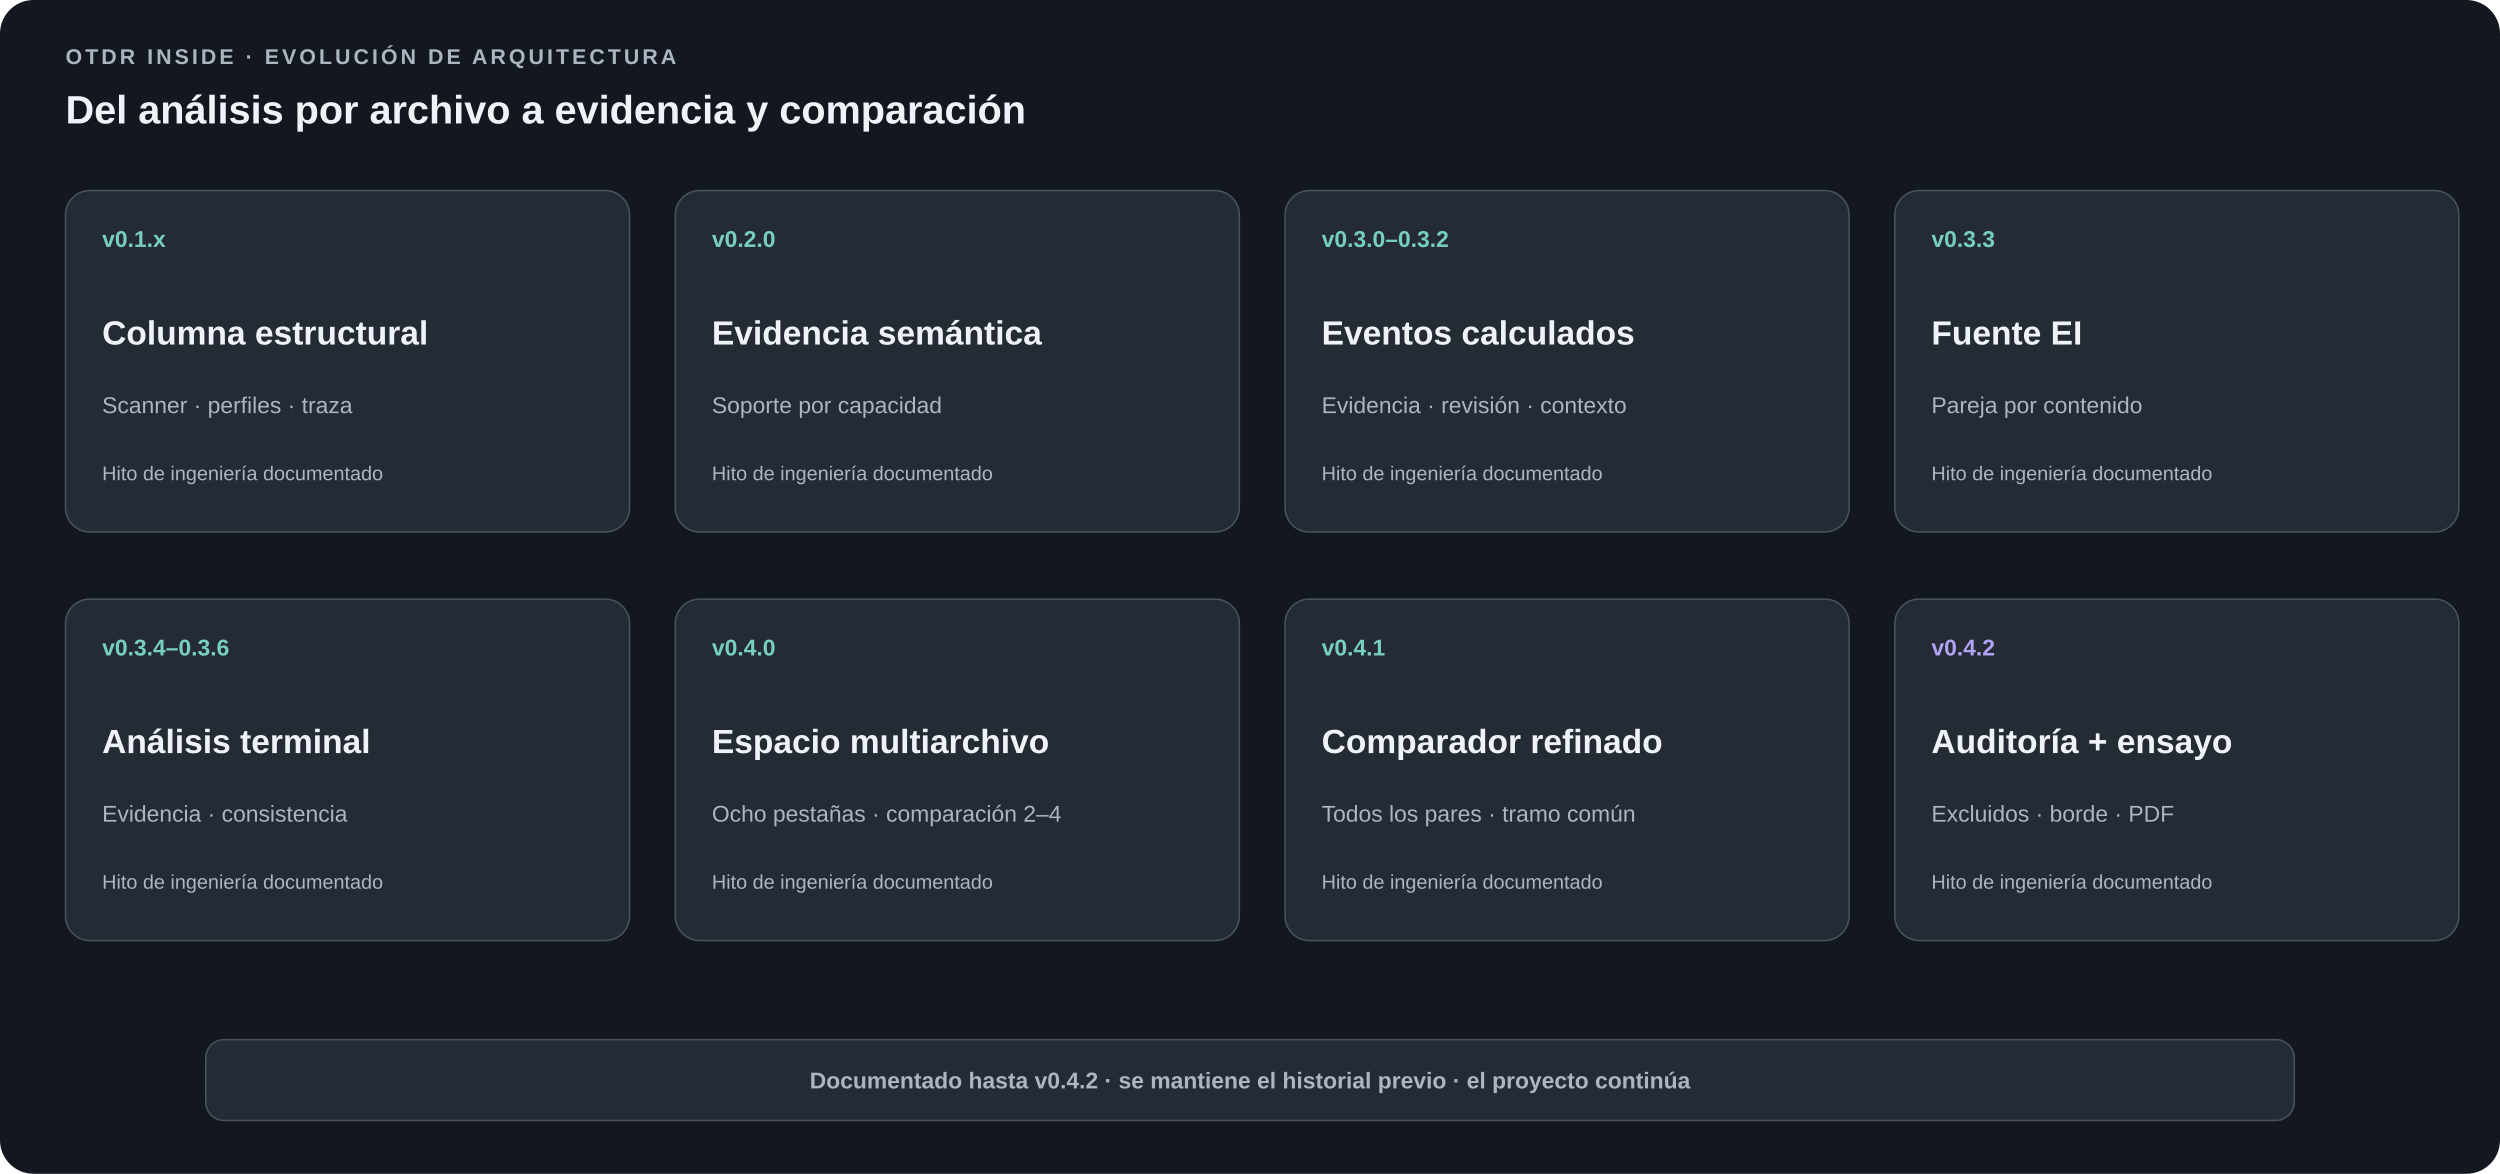
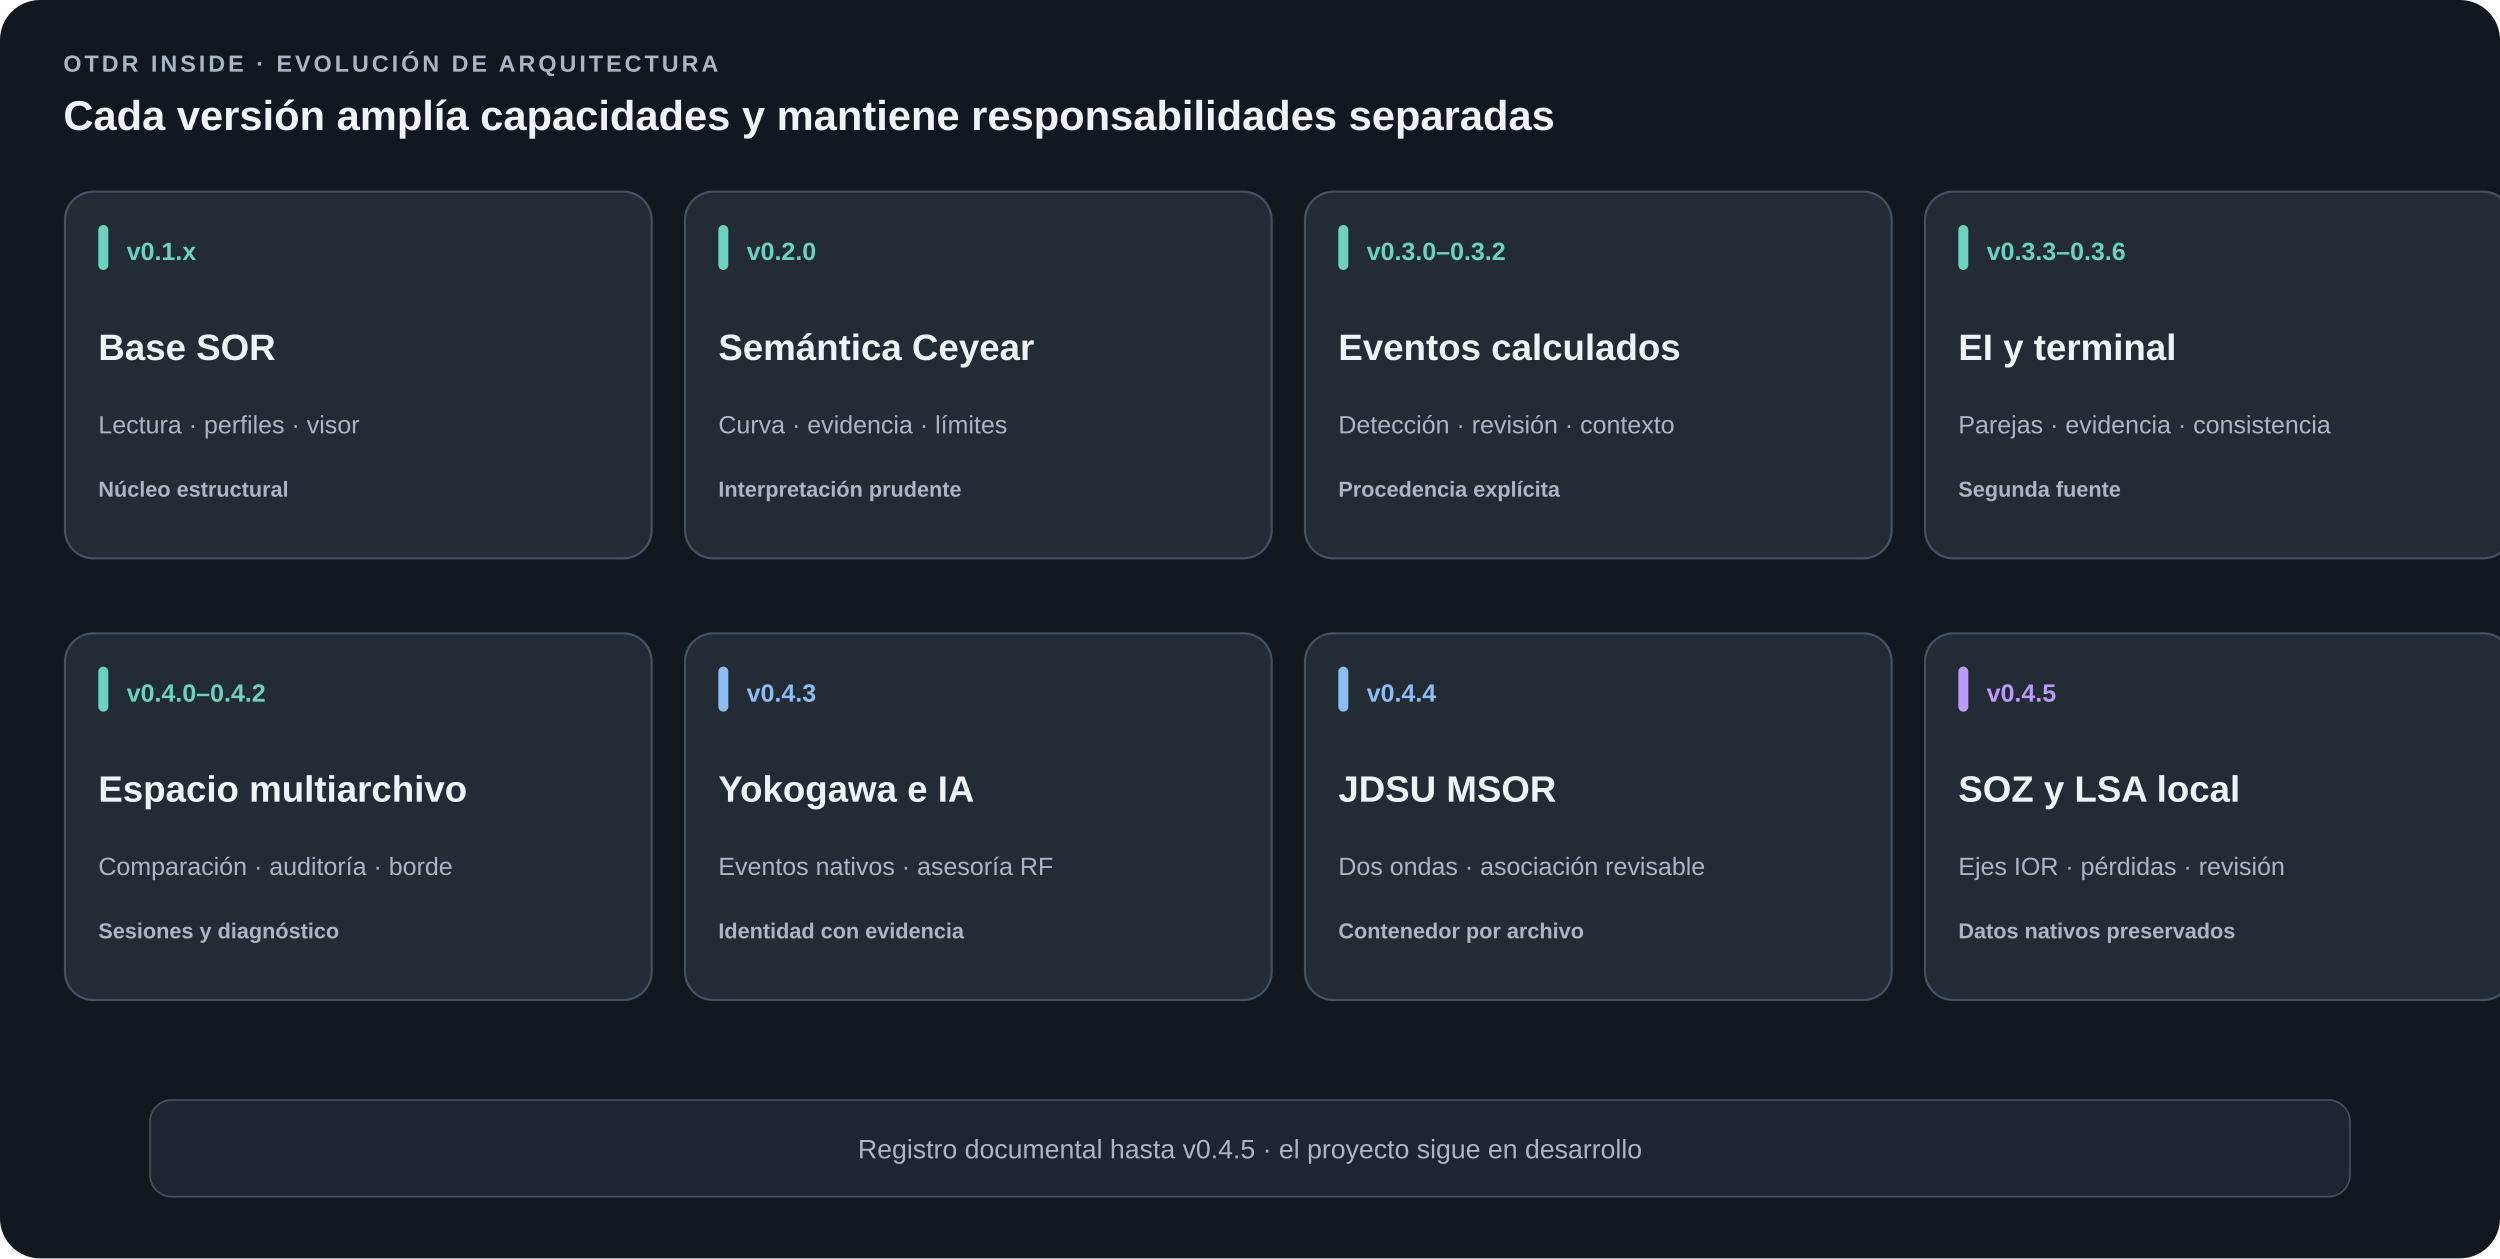
- <svg xmlns="http://www.w3.org/2000/svg" width="1640" height="770" viewBox="0 0 1640 770">
-   <rect width="1640" height="770" rx="22" fill="#131820" />
+ <svg xmlns="http://www.w3.org/2000/svg" width="1500" height="755" viewBox="0 0 1500 755">
+   <rect width="1500" height="755" rx="24" fill="#121820" />
  <g font-family="Segoe UI,Arial,sans-serif">
-     <text x="43" y="42" fill="#abb6c1" font-size="14" font-weight="700" letter-spacing="2">OTDR INSIDE · EVOLUCIÓN DE ARQUITECTURA</text>
-     <text x="43" y="81" fill="#eef3f7" font-size="26" font-weight="700">Del análisis por archivo a evidencia y comparación</text>
-     <rect x="43" y="125" width="370" height="224" rx="16" fill="#242b34" stroke="#48535e" />
-     <text x="67" y="162" fill="#77cfc1" font-size="15" font-weight="700">v0.1.x</text>
-     <text x="67" y="226" fill="#eef3f7" font-size="22" font-weight="700">Columna estructural</text>
-     <text x="67" y="271" fill="#abb6c1" font-size="15">Scanner · perfiles · traza</text>
-     <text x="67" y="315" fill="#abb6c1" font-size="13">Hito de ingeniería documentado</text>
-     <rect x="443" y="125" width="370" height="224" rx="16" fill="#242b34" stroke="#48535e" />
-     <text x="467" y="162" fill="#77cfc1" font-size="15" font-weight="700">v0.2.0</text>
-     <text x="467" y="226" fill="#eef3f7" font-size="22" font-weight="700">Evidencia semántica</text>
-     <text x="467" y="271" fill="#abb6c1" font-size="15">Soporte por capacidad</text>
-     <text x="467" y="315" fill="#abb6c1" font-size="13">Hito de ingeniería documentado</text>
-     <rect x="843" y="125" width="370" height="224" rx="16" fill="#242b34" stroke="#48535e" />
-     <text x="867" y="162" fill="#77cfc1" font-size="15" font-weight="700">v0.3.0–0.3.2</text>
-     <text x="867" y="226" fill="#eef3f7" font-size="22" font-weight="700">Eventos calculados</text>
-     <text x="867" y="271" fill="#abb6c1" font-size="15">Evidencia · revisión · contexto</text>
-     <text x="867" y="315" fill="#abb6c1" font-size="13">Hito de ingeniería documentado</text>
-     <rect x="1243" y="125" width="370" height="224" rx="16" fill="#242b34" stroke="#48535e" />
-     <text x="1267" y="162" fill="#77cfc1" font-size="15" font-weight="700">v0.3.3</text>
-     <text x="1267" y="226" fill="#eef3f7" font-size="22" font-weight="700">Fuente EI</text>
-     <text x="1267" y="271" fill="#abb6c1" font-size="15">Pareja por contenido</text>
-     <text x="1267" y="315" fill="#abb6c1" font-size="13">Hito de ingeniería documentado</text>
-     <rect x="43" y="393" width="370" height="224" rx="16" fill="#242b34" stroke="#48535e" />
-     <text x="67" y="430" fill="#77cfc1" font-size="15" font-weight="700">v0.3.4–0.3.6</text>
-     <text x="67" y="494" fill="#eef3f7" font-size="22" font-weight="700">Análisis terminal</text>
-     <text x="67" y="539" fill="#abb6c1" font-size="15">Evidencia · consistencia</text>
-     <text x="67" y="583" fill="#abb6c1" font-size="13">Hito de ingeniería documentado</text>
-     <rect x="443" y="393" width="370" height="224" rx="16" fill="#242b34" stroke="#48535e" />
-     <text x="467" y="430" fill="#77cfc1" font-size="15" font-weight="700">v0.4.0</text>
-     <text x="467" y="494" fill="#eef3f7" font-size="22" font-weight="700">Espacio multiarchivo</text>
-     <text x="467" y="539" fill="#abb6c1" font-size="15">Ocho pestañas · comparación 2–4</text>
-     <text x="467" y="583" fill="#abb6c1" font-size="13">Hito de ingeniería documentado</text>
-     <rect x="843" y="393" width="370" height="224" rx="16" fill="#242b34" stroke="#48535e" />
-     <text x="867" y="430" fill="#77cfc1" font-size="15" font-weight="700">v0.4.1</text>
-     <text x="867" y="494" fill="#eef3f7" font-size="22" font-weight="700">Comparador refinado</text>
-     <text x="867" y="539" fill="#abb6c1" font-size="15">Todos los pares · tramo común</text>
-     <text x="867" y="583" fill="#abb6c1" font-size="13">Hito de ingeniería documentado</text>
-     <rect x="1243" y="393" width="370" height="224" rx="16" fill="#242b34" stroke="#48535e" />
-     <text x="1267" y="430" fill="#b3a3f4" font-size="15" font-weight="700">v0.4.2</text>
-     <text x="1267" y="494" fill="#eef3f7" font-size="22" font-weight="700">Auditoría + ensayo</text>
-     <text x="1267" y="539" fill="#abb6c1" font-size="15">Excluidos · borde · PDF</text>
-     <text x="1267" y="583" fill="#abb6c1" font-size="13">Hito de ingeniería documentado</text>
-     <rect x="135" y="682" width="1370" height="53" rx="12" fill="#242b34" stroke="#48535e" />
-     <text x="820" y="714" text-anchor="middle" fill="#abb6c1" font-size="15" font-weight="600">Documentado hasta v0.4.2 · se mantiene el historial previo · el proyecto continúa</text>
+     <text x="38" y="43" font-size="14" font-weight="700" fill="#aab6c2" letter-spacing="1.8">OTDR INSIDE · EVOLUCIÓN DE ARQUITECTURA</text>
+     <text x="38" y="78" font-size="25" font-weight="700" fill="#eef3f6">Cada versión amplía capacidades y mantiene responsabilidades separadas</text>
+     <rect x="39" y="115" width="352" height="220" rx="17" fill="#232c35" stroke="#44525f" stroke-width="1.3" />
+     <rect x="59" y="135" width="6" height="27" rx="3" fill="#6cd2be" />
+     <text x="76" y="156" font-size="15" font-weight="700" fill="#6cd2be">v0.1.x</text>
+     <text x="59" y="216" font-size="22" font-weight="700" fill="#eef3f6">Base SOR</text>
+     <text x="59" y="260" font-size="15" fill="#aab6c2">Lectura · perfiles · visor</text>
+     <text x="59" y="298" font-size="13" font-weight="600" fill="#aab6c2">Núcleo estructural</text>
+     <rect x="411" y="115" width="352" height="220" rx="17" fill="#232c35" stroke="#44525f" stroke-width="1.3" />
+     <rect x="431" y="135" width="6" height="27" rx="3" fill="#6cd2be" />
+     <text x="448" y="156" font-size="15" font-weight="700" fill="#6cd2be">v0.2.0</text>
+     <text x="431" y="216" font-size="22" font-weight="700" fill="#eef3f6">Semántica Ceyear</text>
+     <text x="431" y="260" font-size="15" fill="#aab6c2">Curva · evidencia · límites</text>
+     <text x="431" y="298" font-size="13" font-weight="600" fill="#aab6c2">Interpretación prudente</text>
+     <rect x="783" y="115" width="352" height="220" rx="17" fill="#232c35" stroke="#44525f" stroke-width="1.3" />
+     <rect x="803" y="135" width="6" height="27" rx="3" fill="#6cd2be" />
+     <text x="820" y="156" font-size="15" font-weight="700" fill="#6cd2be">v0.3.0–0.3.2</text>
+     <text x="803" y="216" font-size="22" font-weight="700" fill="#eef3f6">Eventos calculados</text>
+     <text x="803" y="260" font-size="15" fill="#aab6c2">Detección · revisión · contexto</text>
+     <text x="803" y="298" font-size="13" font-weight="600" fill="#aab6c2">Procedencia explícita</text>
+     <rect x="1155" y="115" width="352" height="220" rx="17" fill="#232c35" stroke="#44525f" stroke-width="1.3" />
+     <rect x="1175" y="135" width="6" height="27" rx="3" fill="#6cd2be" />
+     <text x="1192" y="156" font-size="15" font-weight="700" fill="#6cd2be">v0.3.3–0.3.6</text>
+     <text x="1175" y="216" font-size="22" font-weight="700" fill="#eef3f6">EI y terminal</text>
+     <text x="1175" y="260" font-size="15" fill="#aab6c2">Parejas · evidencia · consistencia</text>
+     <text x="1175" y="298" font-size="13" font-weight="600" fill="#aab6c2">Segunda fuente</text>
+     <rect x="39" y="380" width="352" height="220" rx="17" fill="#232c35" stroke="#44525f" stroke-width="1.3" />
+     <rect x="59" y="400" width="6" height="27" rx="3" fill="#6cd2be" />
+     <text x="76" y="421" font-size="15" font-weight="700" fill="#6cd2be">v0.4.0–0.4.2</text>
+     <text x="59" y="481" font-size="22" font-weight="700" fill="#eef3f6">Espacio multiarchivo</text>
+     <text x="59" y="525" font-size="15" fill="#aab6c2">Comparación · auditoría · borde</text>
+     <text x="59" y="563" font-size="13" font-weight="600" fill="#aab6c2">Sesiones y diagnóstico</text>
+     <rect x="411" y="380" width="352" height="220" rx="17" fill="#232c35" stroke="#44525f" stroke-width="1.3" />
+     <rect x="431" y="400" width="6" height="27" rx="3" fill="#8cbcf1" />
+     <text x="448" y="421" font-size="15" font-weight="700" fill="#8cbcf1">v0.4.3</text>
+     <text x="431" y="481" font-size="22" font-weight="700" fill="#eef3f6">Yokogawa e IA</text>
+     <text x="431" y="525" font-size="15" fill="#aab6c2">Eventos nativos · asesoría RF</text>
+     <text x="431" y="563" font-size="13" font-weight="600" fill="#aab6c2">Identidad con evidencia</text>
+     <rect x="783" y="380" width="352" height="220" rx="17" fill="#232c35" stroke="#44525f" stroke-width="1.3" />
+     <rect x="803" y="400" width="6" height="27" rx="3" fill="#8cbcf1" />
+     <text x="820" y="421" font-size="15" font-weight="700" fill="#8cbcf1">v0.4.4</text>
+     <text x="803" y="481" font-size="22" font-weight="700" fill="#eef3f6">JDSU MSOR</text>
+     <text x="803" y="525" font-size="15" fill="#aab6c2">Dos ondas · asociación revisable</text>
+     <text x="803" y="563" font-size="13" font-weight="600" fill="#aab6c2">Contenedor por archivo</text>
+     <rect x="1155" y="380" width="352" height="220" rx="17" fill="#232c35" stroke="#44525f" stroke-width="1.3" />
+     <rect x="1175" y="400" width="6" height="27" rx="3" fill="#bc9afa" />
+     <text x="1192" y="421" font-size="15" font-weight="700" fill="#bc9afa">v0.4.5</text>
+     <text x="1175" y="481" font-size="22" font-weight="700" fill="#eef3f6">SOZ y LSA local</text>
+     <text x="1175" y="525" font-size="15" fill="#aab6c2">Ejes IOR · pérdidas · revisión</text>
+     <text x="1175" y="563" font-size="13" font-weight="600" fill="#aab6c2">Datos nativos preservados</text>
+     <rect x="90" y="660" width="1320" height="58" rx="13" fill="#1d2630" stroke="#44525f" />
+     <text x="750" y="695" text-anchor="middle" font-size="16" fill="#aab6c2">Registro documental hasta v0.4.5 · el proyecto sigue en desarrollo</text>
  </g>
</svg>
